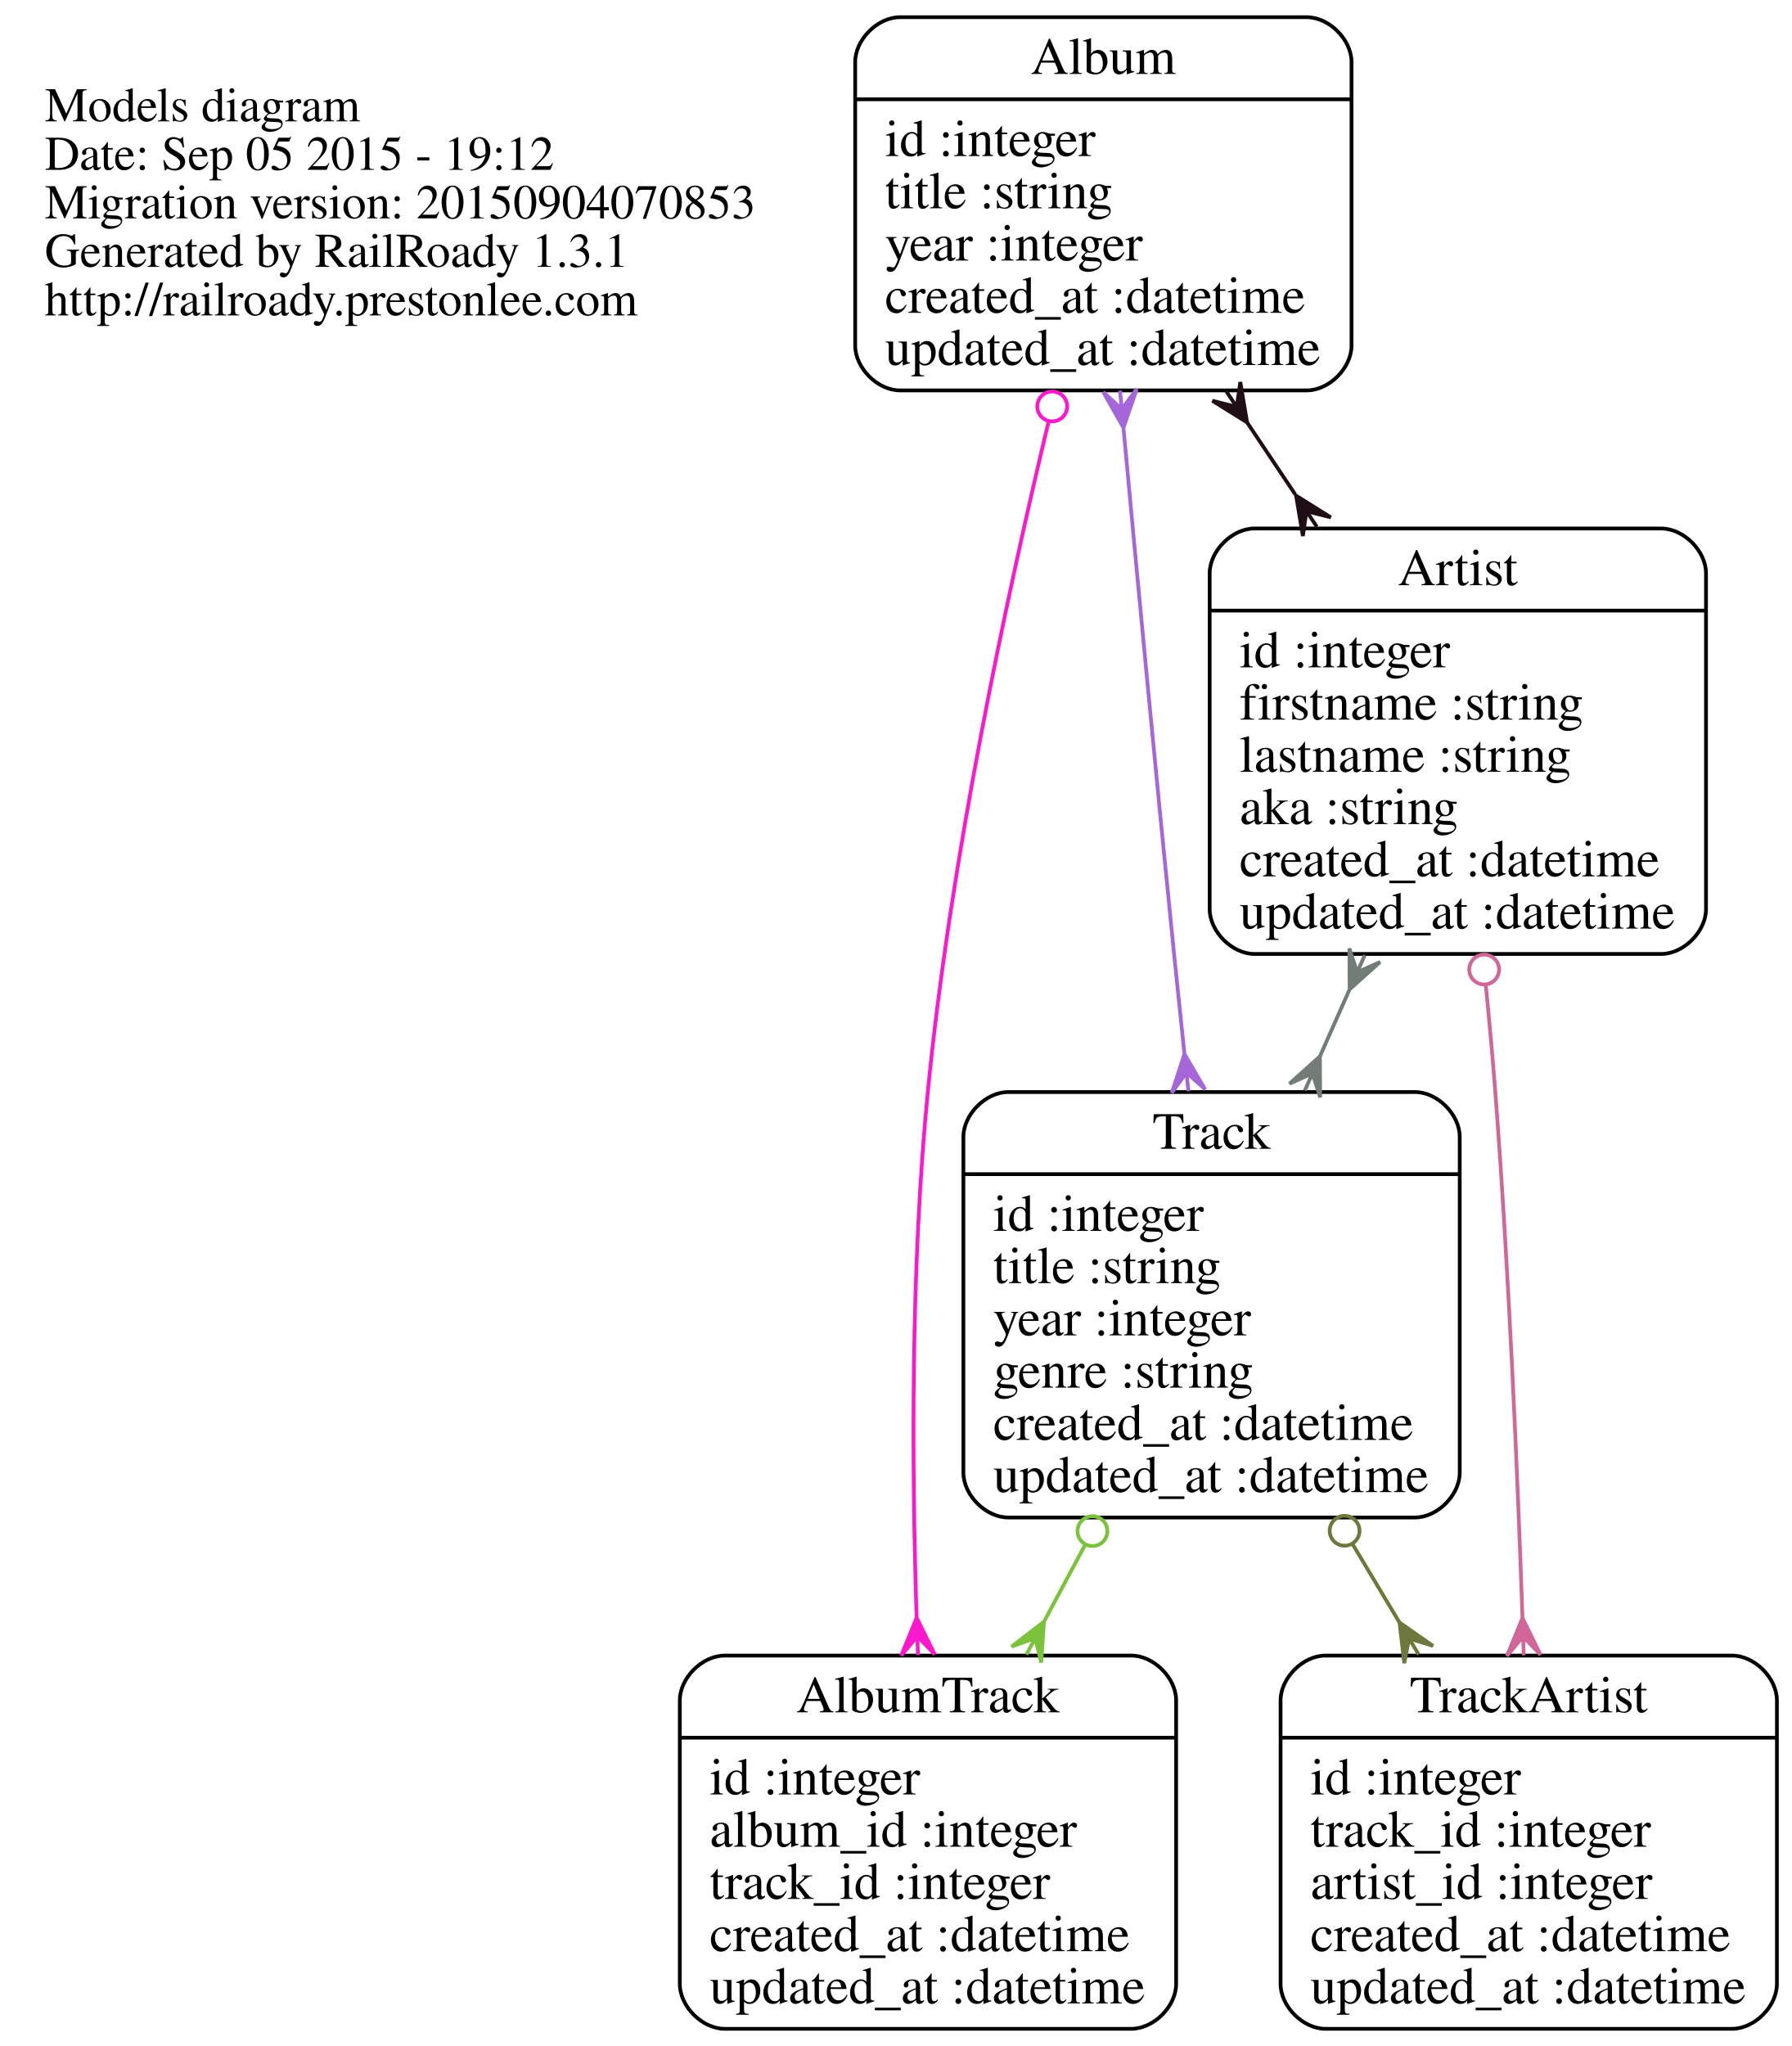
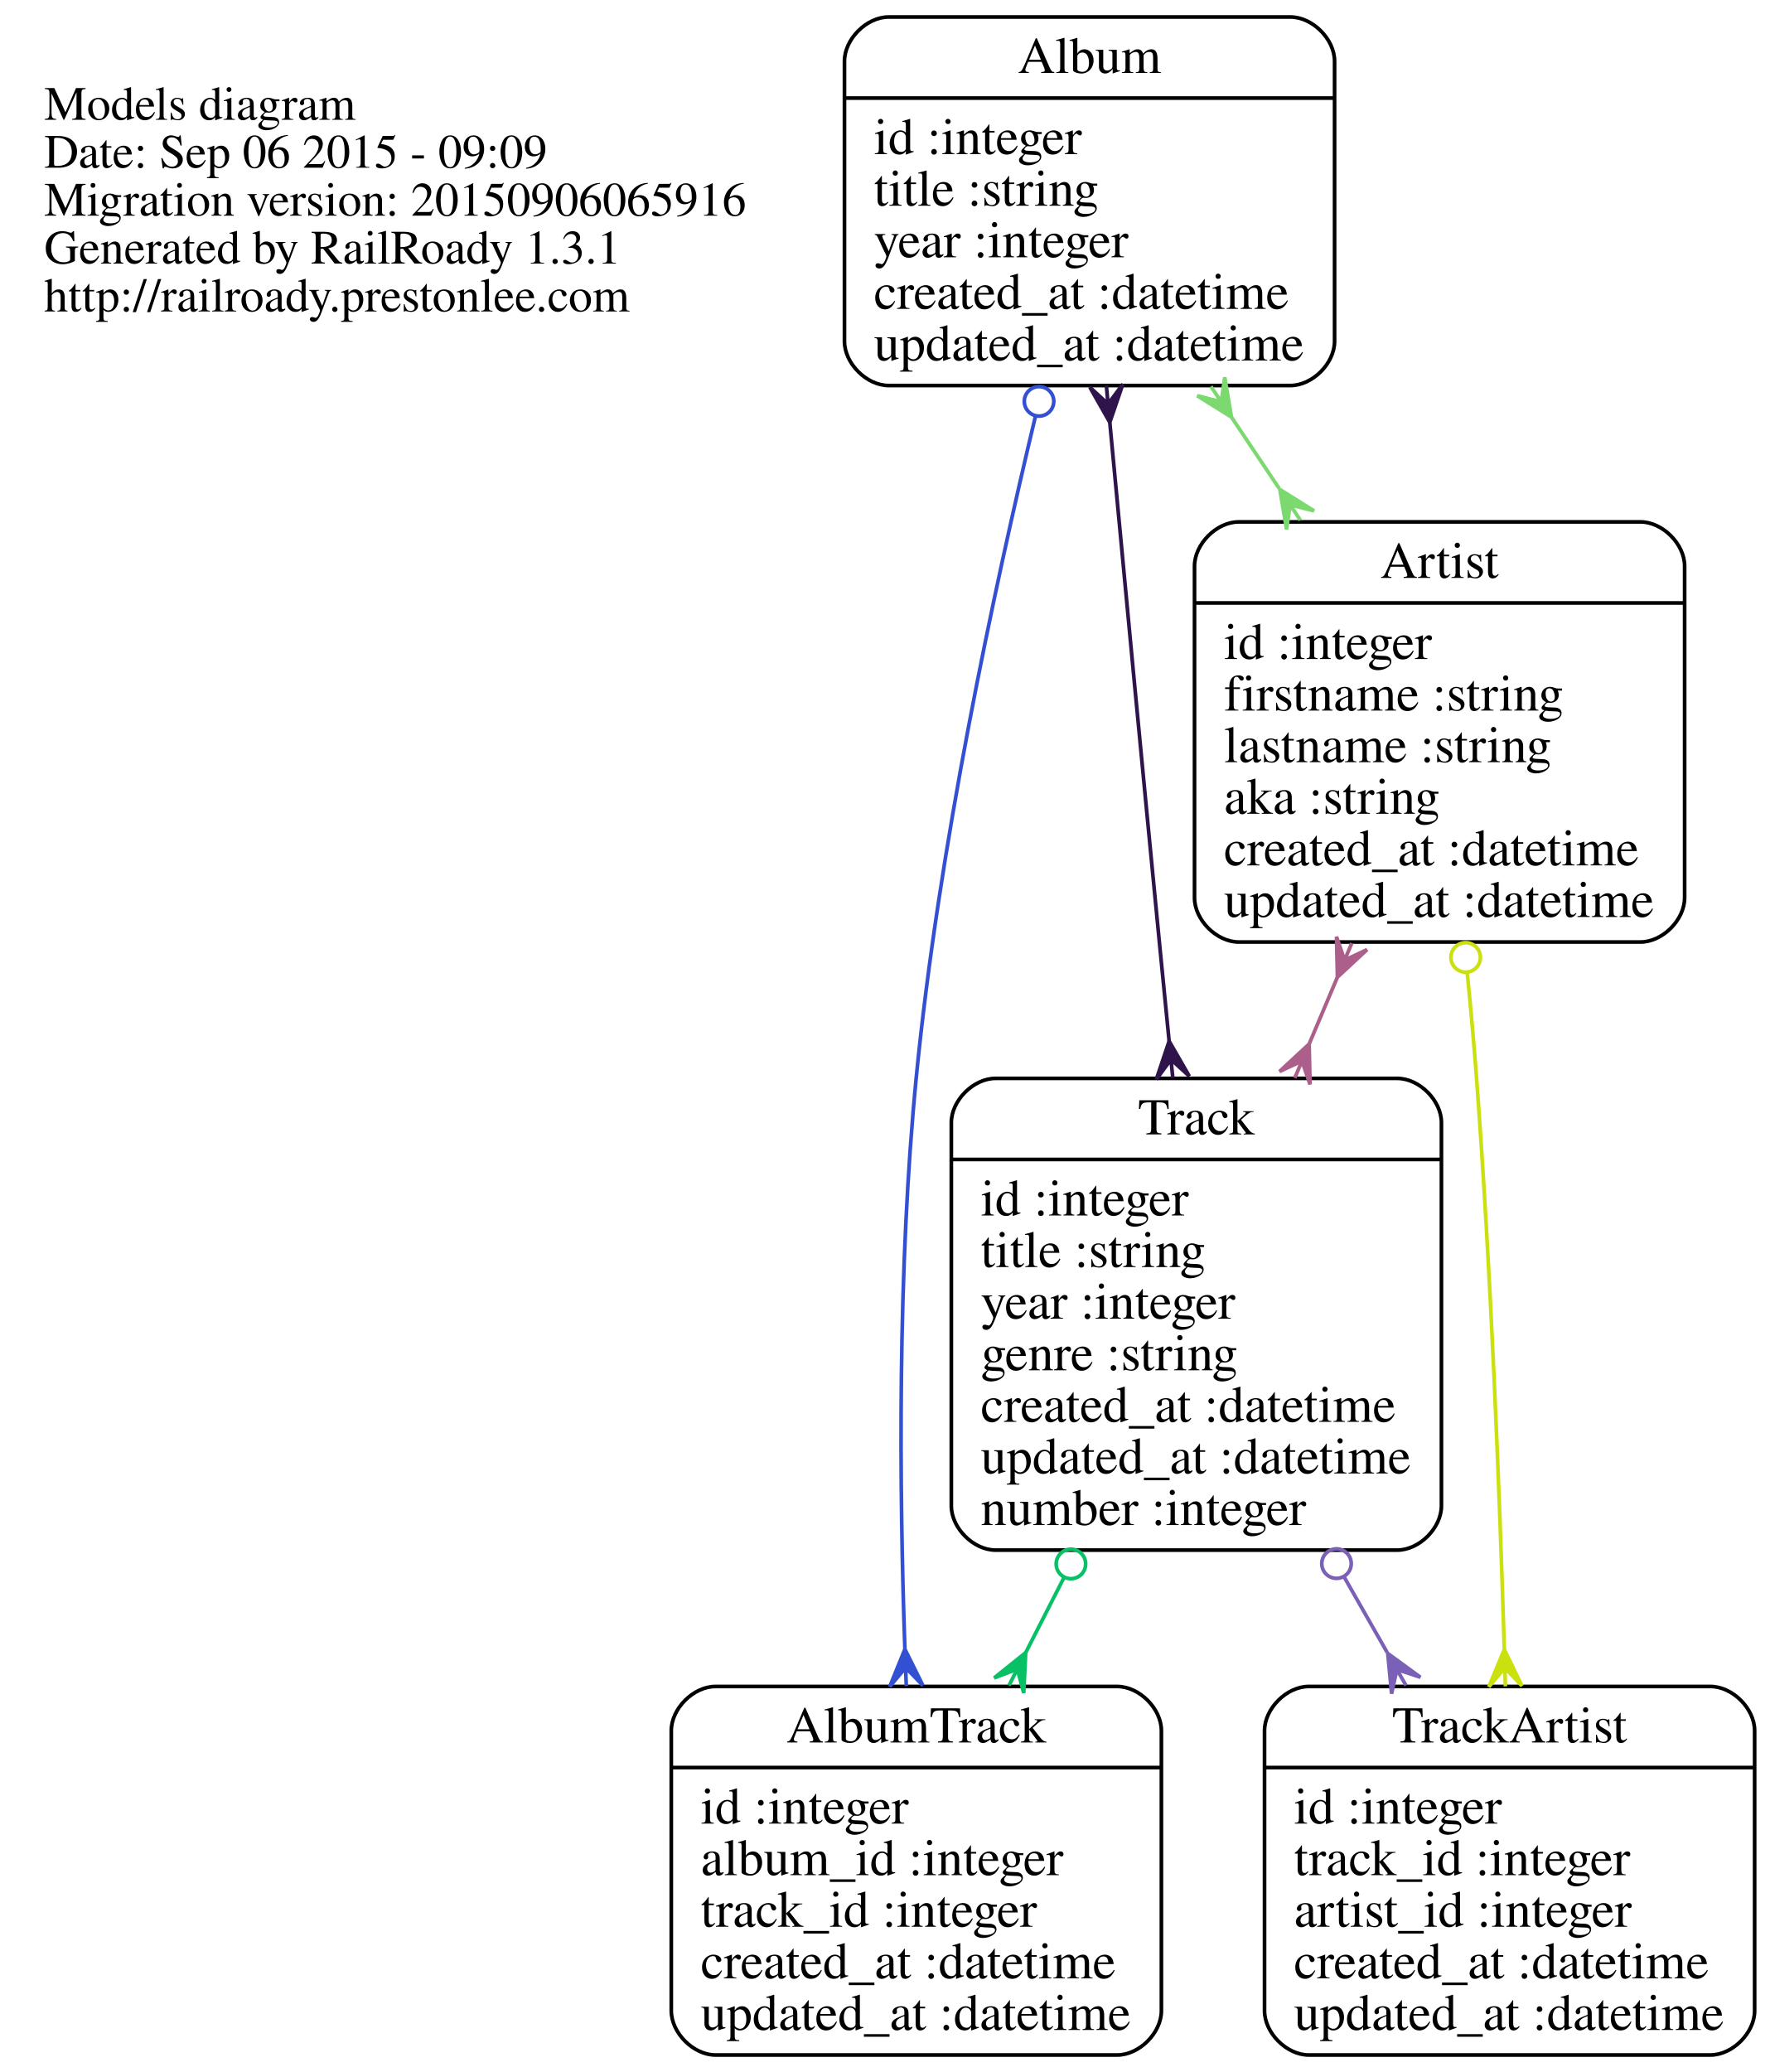
- <svg xmlns="http://www.w3.org/2000/svg" width="480pt" height="548pt" viewBox="0.00 0.00 480.19 548.00">
-   <g id="graph0" class="graph" transform="scale(1 1) rotate(0) translate(4 544)">
-     <polygon fill="none" stroke="none" points="-4,4 -4,-544 476.193,-544 476.193,4 -4,4" />
+ <svg xmlns="http://www.w3.org/2000/svg" width="480pt" height="562pt" viewBox="0.00 0.00 480.19 562.00">
+   <g id="graph0" class="graph" transform="scale(1 1) rotate(0) translate(4 558)">
+     <polygon fill="none" stroke="none" points="-4,4 -4,-558 476.193,-558 476.193,4 -4,4" />
    <g id="node1" class="node">
-       <text text-anchor="start" x="8" y="-511.6" font-family="Times,serif" font-size="13.00">Models diagram</text>
-       <text text-anchor="start" x="8" y="-498.6" font-family="Times,serif" font-size="13.00">Date: Sep 05 2015 - 19:12</text>
-       <text text-anchor="start" x="8" y="-485.6" font-family="Times,serif" font-size="13.00">Migration version: 20150904070853</text>
-       <text text-anchor="start" x="8" y="-472.6" font-family="Times,serif" font-size="13.00">Generated by RailRoady 1.3.1</text>
-       <text text-anchor="start" x="8" y="-459.6" font-family="Times,serif" font-size="13.00">http://railroady.prestonlee.com</text>
+       <text text-anchor="start" x="8" y="-525.6" font-family="Times,serif" font-size="13.00">Models diagram</text>
+       <text text-anchor="start" x="8" y="-512.6" font-family="Times,serif" font-size="13.00">Date: Sep 06 2015 - 09:09</text>
+       <text text-anchor="start" x="8" y="-499.6" font-family="Times,serif" font-size="13.00">Migration version: 20150906065916</text>
+       <text text-anchor="start" x="8" y="-486.6" font-family="Times,serif" font-size="13.00">Generated by RailRoady 1.3.1</text>
+       <text text-anchor="start" x="8" y="-473.6" font-family="Times,serif" font-size="13.00">http://railroady.prestonlee.com</text>
    </g>
    <g id="node2" class="node">
-       <path fill="none" stroke="black" d="M237.182,-439.5C237.182,-439.5 346.193,-439.5 346.193,-439.5 352.193,-439.5 358.193,-445.5 358.193,-451.5 358.193,-451.5 358.193,-527.5 358.193,-527.5 358.193,-533.5 352.193,-539.5 346.193,-539.5 346.193,-539.5 237.182,-539.5 237.182,-539.5 231.182,-539.5 225.182,-533.5 225.182,-527.5 225.182,-527.5 225.182,-451.5 225.182,-451.5 225.182,-445.5 231.182,-439.5 237.182,-439.5" />
-       <text text-anchor="middle" x="291.688" y="-524.3" font-family="Times,serif" font-size="14.00">Album</text>
-       <polyline fill="none" stroke="black" points="225.182,-517.5 358.193,-517.5 " />
-       <text text-anchor="start" x="233.182" y="-502.3" font-family="Times,serif" font-size="14.00">id :integer</text>
-       <text text-anchor="start" x="233.182" y="-488.3" font-family="Times,serif" font-size="14.00">title :string</text>
-       <text text-anchor="start" x="233.182" y="-474.3" font-family="Times,serif" font-size="14.00">year :integer</text>
-       <text text-anchor="start" x="233.182" y="-460.3" font-family="Times,serif" font-size="14.00">created_at :datetime</text>
-       <text text-anchor="start" x="233.182" y="-446.3" font-family="Times,serif" font-size="14.00">updated_at :datetime</text>
+       <path fill="none" stroke="black" d="M237.182,-453.5C237.182,-453.5 346.193,-453.5 346.193,-453.5 352.193,-453.5 358.193,-459.5 358.193,-465.5 358.193,-465.5 358.193,-541.5 358.193,-541.5 358.193,-547.5 352.193,-553.5 346.193,-553.5 346.193,-553.5 237.182,-553.5 237.182,-553.5 231.182,-553.5 225.182,-547.5 225.182,-541.5 225.182,-541.5 225.182,-465.5 225.182,-465.5 225.182,-459.5 231.182,-453.5 237.182,-453.5" />
+       <text text-anchor="middle" x="291.688" y="-538.3" font-family="Times,serif" font-size="14.00">Album</text>
+       <polyline fill="none" stroke="black" points="225.182,-531.5 358.193,-531.5 " />
+       <text text-anchor="start" x="233.182" y="-516.3" font-family="Times,serif" font-size="14.00">id :integer</text>
+       <text text-anchor="start" x="233.182" y="-502.3" font-family="Times,serif" font-size="14.00">title :string</text>
+       <text text-anchor="start" x="233.182" y="-488.3" font-family="Times,serif" font-size="14.00">year :integer</text>
+       <text text-anchor="start" x="233.182" y="-474.3" font-family="Times,serif" font-size="14.00">created_at :datetime</text>
+       <text text-anchor="start" x="233.182" y="-460.3" font-family="Times,serif" font-size="14.00">updated_at :datetime</text>
    </g>
    <g id="node3" class="node">
      <path fill="none" stroke="black" d="M190.182,-0.5C190.182,-0.5 299.193,-0.5 299.193,-0.5 305.193,-0.5 311.193,-6.5 311.193,-12.5 311.193,-12.5 311.193,-88.5 311.193,-88.5 311.193,-94.5 305.193,-100.5 299.193,-100.5 299.193,-100.5 190.182,-100.5 190.182,-100.5 184.182,-100.5 178.182,-94.5 178.182,-88.5 178.182,-88.5 178.182,-12.5 178.182,-12.5 178.182,-6.5 184.182,-0.5 190.182,-0.5" />
      <text text-anchor="middle" x="244.688" y="-85.3" font-family="Times,serif" font-size="14.00">AlbumTrack</text>
      <polyline fill="none" stroke="black" points="178.182,-78.5 311.193,-78.5 " />
      <text text-anchor="start" x="186.182" y="-63.3" font-family="Times,serif" font-size="14.00">id :integer</text>
      <text text-anchor="start" x="186.182" y="-49.3" font-family="Times,serif" font-size="14.00">album_id :integer</text>
      <text text-anchor="start" x="186.182" y="-35.3" font-family="Times,serif" font-size="14.00">track_id :integer</text>
      <text text-anchor="start" x="186.182" y="-21.3" font-family="Times,serif" font-size="14.00">created_at :datetime</text>
      <text text-anchor="start" x="186.182" y="-7.3" font-family="Times,serif" font-size="14.00">updated_at :datetime</text>
    </g>
    <g id="edge1" class="edge">
-       <path fill="none" stroke="#fc18cd" d="M276.986,-431.06C265.598,-383.457 250.772,-313.83 244.688,-252 240.031,-204.677 240.344,-150.765 241.649,-110.773" />
-       <ellipse fill="none" stroke="#fc18cd" cx="277.987" cy="-435.206" rx="4" ry="4" />
-       <polygon fill="#fc18cd" stroke="#fc18cd" points="241.653,-110.653 246.507,-100.819 241.832,-105.656 242.01,-100.659 242.01,-100.659 242.01,-100.659 241.832,-105.656 237.513,-100.499 241.653,-110.653 241.653,-110.653" />
+       <path fill="none" stroke="#3450d2" d="M276.986,-445.06C265.598,-397.457 250.772,-327.83 244.688,-266 239.539,-213.677 240.069,-153.827 241.581,-110.666" />
+       <ellipse fill="none" stroke="#3450d2" cx="277.987" cy="-449.206" rx="4" ry="4" />
+       <polygon fill="#3450d2" stroke="#3450d2" points="241.582,-110.612 246.457,-100.789 241.772,-105.616 241.961,-100.619 241.961,-100.619 241.961,-100.619 241.772,-105.616 237.464,-100.449 241.582,-110.612 241.582,-110.612" />
    </g>
    <g id="node4" class="node">
-       <path fill="none" stroke="black" d="M332.182,-288.5C332.182,-288.5 441.193,-288.5 441.193,-288.5 447.193,-288.5 453.193,-294.5 453.193,-300.5 453.193,-300.5 453.193,-390.5 453.193,-390.5 453.193,-396.5 447.193,-402.5 441.193,-402.5 441.193,-402.5 332.182,-402.5 332.182,-402.5 326.182,-402.5 320.182,-396.5 320.182,-390.5 320.182,-390.5 320.182,-300.5 320.182,-300.5 320.182,-294.5 326.182,-288.5 332.182,-288.5" />
-       <text text-anchor="middle" x="386.688" y="-387.3" font-family="Times,serif" font-size="14.00">Artist</text>
-       <polyline fill="none" stroke="black" points="320.182,-380.5 453.193,-380.5 " />
-       <text text-anchor="start" x="328.182" y="-365.3" font-family="Times,serif" font-size="14.00">id :integer</text>
-       <text text-anchor="start" x="328.182" y="-351.3" font-family="Times,serif" font-size="14.00">firstname :string</text>
-       <text text-anchor="start" x="328.182" y="-337.3" font-family="Times,serif" font-size="14.00">lastname :string</text>
-       <text text-anchor="start" x="328.182" y="-323.3" font-family="Times,serif" font-size="14.00">aka :string</text>
-       <text text-anchor="start" x="328.182" y="-309.3" font-family="Times,serif" font-size="14.00">created_at :datetime</text>
-       <text text-anchor="start" x="328.182" y="-295.3" font-family="Times,serif" font-size="14.00">updated_at :datetime</text>
+       <path fill="none" stroke="black" d="M332.182,-302.5C332.182,-302.5 441.193,-302.5 441.193,-302.5 447.193,-302.5 453.193,-308.5 453.193,-314.5 453.193,-314.5 453.193,-404.5 453.193,-404.5 453.193,-410.5 447.193,-416.5 441.193,-416.5 441.193,-416.5 332.182,-416.5 332.182,-416.5 326.182,-416.5 320.182,-410.5 320.182,-404.5 320.182,-404.5 320.182,-314.5 320.182,-314.5 320.182,-308.5 326.182,-302.5 332.182,-302.5" />
+       <text text-anchor="middle" x="386.688" y="-401.3" font-family="Times,serif" font-size="14.00">Artist</text>
+       <polyline fill="none" stroke="black" points="320.182,-394.5 453.193,-394.5 " />
+       <text text-anchor="start" x="328.182" y="-379.3" font-family="Times,serif" font-size="14.00">id :integer</text>
+       <text text-anchor="start" x="328.182" y="-365.3" font-family="Times,serif" font-size="14.00">firstname :string</text>
+       <text text-anchor="start" x="328.182" y="-351.3" font-family="Times,serif" font-size="14.00">lastname :string</text>
+       <text text-anchor="start" x="328.182" y="-337.3" font-family="Times,serif" font-size="14.00">aka :string</text>
+       <text text-anchor="start" x="328.182" y="-323.3" font-family="Times,serif" font-size="14.00">created_at :datetime</text>
+       <text text-anchor="start" x="328.182" y="-309.3" font-family="Times,serif" font-size="14.00">updated_at :datetime</text>
    </g>
    <g id="edge3" class="edge">
-       <path fill="none" stroke="#1f0e16" d="M330.232,-430.886C334.467,-424.557 338.799,-418.081 343.089,-411.669" />
-       <polygon fill="#1f0e16" stroke="#1f0e16" points="330.208,-430.922 320.907,-436.732 327.428,-435.078 324.648,-439.234 324.648,-439.234 324.648,-439.234 327.428,-435.078 328.388,-441.736 330.208,-430.922 330.208,-430.922" />
-       <polygon fill="#1f0e16" stroke="#1f0e16" points="343.339,-411.295 352.639,-405.486 346.119,-407.14 348.899,-402.984 348.899,-402.984 348.899,-402.984 346.119,-407.14 345.159,-400.482 343.339,-411.295 343.339,-411.295" />
+       <path fill="none" stroke="#7bd96f" d="M330.232,-444.886C334.467,-438.557 338.799,-432.081 343.089,-425.669" />
+       <polygon fill="#7bd96f" stroke="#7bd96f" points="330.208,-444.922 320.907,-450.732 327.428,-449.078 324.648,-453.234 324.648,-453.234 324.648,-453.234 327.428,-449.078 328.388,-455.736 330.208,-444.922 330.208,-444.922" />
+       <polygon fill="#7bd96f" stroke="#7bd96f" points="343.339,-425.295 352.639,-419.486 346.119,-421.14 348.899,-416.984 348.899,-416.984 348.899,-416.984 346.119,-421.14 345.159,-414.482 343.339,-425.295 343.339,-425.295" />
    </g>
    <g id="node5" class="node">
-       <path fill="none" stroke="black" d="M266.182,-137.5C266.182,-137.5 375.193,-137.5 375.193,-137.5 381.193,-137.5 387.193,-143.5 387.193,-149.5 387.193,-149.5 387.193,-239.5 387.193,-239.5 387.193,-245.5 381.193,-251.5 375.193,-251.5 375.193,-251.5 266.182,-251.5 266.182,-251.5 260.182,-251.5 254.182,-245.5 254.182,-239.5 254.182,-239.5 254.182,-149.5 254.182,-149.5 254.182,-143.5 260.182,-137.5 266.182,-137.5" />
-       <text text-anchor="middle" x="320.688" y="-236.3" font-family="Times,serif" font-size="14.00">Track</text>
-       <polyline fill="none" stroke="black" points="254.182,-229.5 387.193,-229.5 " />
-       <text text-anchor="start" x="262.182" y="-214.3" font-family="Times,serif" font-size="14.00">id :integer</text>
-       <text text-anchor="start" x="262.182" y="-200.3" font-family="Times,serif" font-size="14.00">title :string</text>
-       <text text-anchor="start" x="262.182" y="-186.3" font-family="Times,serif" font-size="14.00">year :integer</text>
-       <text text-anchor="start" x="262.182" y="-172.3" font-family="Times,serif" font-size="14.00">genre :string</text>
-       <text text-anchor="start" x="262.182" y="-158.3" font-family="Times,serif" font-size="14.00">created_at :datetime</text>
-       <text text-anchor="start" x="262.182" y="-144.3" font-family="Times,serif" font-size="14.00">updated_at :datetime</text>
+       <path fill="none" stroke="black" d="M266.182,-137.5C266.182,-137.5 375.193,-137.5 375.193,-137.5 381.193,-137.5 387.193,-143.5 387.193,-149.5 387.193,-149.5 387.193,-253.5 387.193,-253.5 387.193,-259.5 381.193,-265.5 375.193,-265.5 375.193,-265.5 266.182,-265.5 266.182,-265.5 260.182,-265.5 254.182,-259.5 254.182,-253.5 254.182,-253.5 254.182,-149.5 254.182,-149.5 254.182,-143.5 260.182,-137.5 266.182,-137.5" />
+       <text text-anchor="middle" x="320.688" y="-250.3" font-family="Times,serif" font-size="14.00">Track</text>
+       <polyline fill="none" stroke="black" points="254.182,-243.5 387.193,-243.5 " />
+       <text text-anchor="start" x="262.182" y="-228.3" font-family="Times,serif" font-size="14.00">id :integer</text>
+       <text text-anchor="start" x="262.182" y="-214.3" font-family="Times,serif" font-size="14.00">title :string</text>
+       <text text-anchor="start" x="262.182" y="-200.3" font-family="Times,serif" font-size="14.00">year :integer</text>
+       <text text-anchor="start" x="262.182" y="-186.3" font-family="Times,serif" font-size="14.00">genre :string</text>
+       <text text-anchor="start" x="262.182" y="-172.3" font-family="Times,serif" font-size="14.00">created_at :datetime</text>
+       <text text-anchor="start" x="262.182" y="-158.3" font-family="Times,serif" font-size="14.00">updated_at :datetime</text>
+       <text text-anchor="start" x="262.182" y="-144.3" font-family="Times,serif" font-size="14.00">number :integer</text>
    </g>
    <g id="edge2" class="edge">
-       <path fill="none" stroke="#a466d8" d="M297.086,-429.356C300.781,-389.419 305.868,-335.521 310.688,-288 311.543,-279.568 312.468,-270.707 313.398,-261.947" />
-       <polygon fill="#a466d8" stroke="#a466d8" points="297.073,-429.497 291.672,-439.041 296.613,-434.476 296.153,-439.455 296.153,-439.455 296.153,-439.455 296.613,-434.476 300.634,-439.869 297.073,-429.497 297.073,-429.497" />
-       <polygon fill="#a466d8" stroke="#a466d8" points="313.425,-261.684 318.962,-252.219 313.957,-256.713 314.488,-251.741 314.488,-251.741 314.488,-251.741 313.957,-256.713 310.013,-251.263 313.425,-261.684 313.425,-261.684" />
+       <path fill="none" stroke="#2f144c" d="M297.202,-443.368C300.948,-403.436 306.046,-349.539 310.688,-302 311.521,-293.463 312.405,-284.515 313.29,-275.633" />
+       <polygon fill="#2f144c" stroke="#2f144c" points="297.189,-443.509 291.776,-453.045 296.723,-448.487 296.256,-453.465 296.256,-453.465 296.256,-453.465 296.723,-448.487 300.736,-453.885 297.189,-443.509 297.189,-443.509" />
+       <polygon fill="#2f144c" stroke="#2f144c" points="313.292,-275.609 318.763,-266.105 313.789,-270.633 314.286,-265.658 314.286,-265.658 314.286,-265.658 313.789,-270.633 309.808,-265.211 313.292,-275.609 313.292,-275.609" />
    </g>
    <g id="edge5" class="edge">
-       <path fill="none" stroke="#727d78" d="M357.622,-278.883C355.008,-272.981 352.36,-267.003 349.746,-261.101" />
-       <polygon fill="#727d78" stroke="#727d78" points="357.686,-279.026 357.622,-289.992 359.711,-283.598 361.736,-288.169 361.736,-288.169 361.736,-288.169 359.711,-283.598 365.85,-286.347 357.686,-279.026 357.686,-279.026" />
-       <polygon fill="#727d78" stroke="#727d78" points="349.725,-261.053 349.789,-250.088 347.7,-256.482 345.675,-251.91 345.675,-251.91 345.675,-251.91 347.7,-256.482 341.56,-253.733 349.725,-261.053 349.725,-261.053" />
+       <path fill="none" stroke="#ab5f8a" d="M358.924,-292.876C356.417,-286.952 353.87,-280.93 351.34,-274.952" />
+       <polygon fill="#ab5f8a" stroke="#ab5f8a" points="358.964,-292.971 358.716,-303.934 360.912,-297.576 362.86,-302.18 362.86,-302.18 362.86,-302.18 360.912,-297.576 367.005,-300.427 358.964,-292.971 358.964,-292.971" />
+       <polygon fill="#ab5f8a" stroke="#ab5f8a" points="351.286,-274.824 351.534,-263.86 349.338,-270.219 347.39,-265.614 347.39,-265.614 347.39,-265.614 349.338,-270.219 343.245,-267.367 351.286,-274.824 351.286,-274.824" />
    </g>
    <g id="node6" class="node">
      <path fill="none" stroke="black" d="M351.182,-0.5C351.182,-0.5 460.193,-0.5 460.193,-0.5 466.193,-0.5 472.193,-6.5 472.193,-12.5 472.193,-12.5 472.193,-88.5 472.193,-88.5 472.193,-94.5 466.193,-100.5 460.193,-100.5 460.193,-100.5 351.182,-100.5 351.182,-100.5 345.182,-100.5 339.182,-94.5 339.182,-88.5 339.182,-88.5 339.182,-12.5 339.182,-12.5 339.182,-6.5 345.182,-0.5 351.182,-0.5" />
      <text text-anchor="middle" x="405.688" y="-85.3" font-family="Times,serif" font-size="14.00">TrackArtist</text>
      <polyline fill="none" stroke="black" points="339.182,-78.5 472.193,-78.5 " />
      <text text-anchor="start" x="347.182" y="-63.3" font-family="Times,serif" font-size="14.00">id :integer</text>
      <text text-anchor="start" x="347.182" y="-49.3" font-family="Times,serif" font-size="14.00">track_id :integer</text>
      <text text-anchor="start" x="347.182" y="-35.3" font-family="Times,serif" font-size="14.00">artist_id :integer</text>
      <text text-anchor="start" x="347.182" y="-21.3" font-family="Times,serif" font-size="14.00">created_at :datetime</text>
      <text text-anchor="start" x="347.182" y="-7.3" font-family="Times,serif" font-size="14.00">updated_at :datetime</text>
    </g>
    <g id="edge4" class="edge">
-       <path fill="none" stroke="#d16698" d="M394.176,-280.087C395.118,-270.675 395.993,-261.093 396.688,-252 400.315,-204.538 402.634,-150.637 404.008,-110.683" />
-       <ellipse fill="none" stroke="#d16698" cx="393.743" cy="-284.32" rx="4" ry="4" />
-       <polygon fill="#d16698" stroke="#d16698" points="404.011,-110.574 408.843,-100.73 404.178,-105.577 404.345,-100.58 404.345,-100.58 404.345,-100.58 404.178,-105.577 399.848,-100.429 404.011,-110.574 404.011,-110.574" />
+       <path fill="none" stroke="#cbe00f" d="M394.201,-294.089C395.139,-284.677 396.006,-275.094 396.688,-266 400.621,-213.525 402.953,-153.691 404.254,-110.574" />
+       <ellipse fill="none" stroke="#cbe00f" cx="393.768" cy="-298.321" rx="4" ry="4" />
+       <polygon fill="#cbe00f" stroke="#cbe00f" points="404.255,-110.535 409.045,-100.67 404.401,-105.537 404.547,-100.539 404.547,-100.539 404.547,-100.539 404.401,-105.537 400.049,-100.407 404.255,-110.535 404.255,-110.535" />
    </g>
    <g id="edge6" class="edge">
-       <path fill="none" stroke="#7bc23d" d="M286.827,-130.234C283.193,-123.445 279.509,-116.56 275.908,-109.832" />
-       <ellipse fill="none" stroke="#7bc23d" cx="288.763" cy="-133.851" rx="4" ry="4" />
-       <polygon fill="#7bc23d" stroke="#7bc23d" points="275.781,-109.595 275.03,-98.655 273.422,-105.187 271.062,-100.779 271.062,-100.779 271.062,-100.779 273.422,-105.187 267.095,-102.902 275.781,-109.595 275.781,-109.595" />
+       <path fill="none" stroke="#08c167" d="M284.787,-130.116C281.309,-123.297 277.808,-116.433 274.4,-109.751" />
+       <ellipse fill="none" stroke="#08c167" cx="286.639" cy="-133.747" rx="4" ry="4" />
+       <polygon fill="#08c167" stroke="#08c167" points="274.365,-109.684 273.83,-98.731 272.093,-105.229 269.822,-100.775 269.822,-100.775 269.822,-100.775 272.093,-105.229 265.813,-102.82 274.365,-109.684 274.365,-109.684" />
    </g>
    <g id="edge7" class="edge">
-       <path fill="none" stroke="#6d783d" d="M358.558,-130.234C362.715,-123.29 366.931,-116.247 371.045,-109.374" />
-       <ellipse fill="none" stroke="#6d783d" cx="356.336" cy="-133.946" rx="4" ry="4" />
-       <polygon fill="#6d783d" stroke="#6d783d" points="371.054,-109.359 380.051,-103.09 373.622,-105.069 376.19,-100.779 376.19,-100.779 376.19,-100.779 373.622,-105.069 372.329,-98.467 371.054,-109.359 371.054,-109.359" />
+       <path fill="none" stroke="#7b60b8" d="M360.84,-130.116C364.729,-123.297 368.646,-116.433 372.457,-109.751" />
+       <ellipse fill="none" stroke="#7b60b8" cx="358.717" cy="-133.836" rx="4" ry="4" />
+       <polygon fill="#7b60b8" stroke="#7b60b8" points="372.622,-109.461 381.486,-103.005 375.1,-105.118 377.578,-100.775 377.578,-100.775 377.578,-100.775 375.1,-105.118 373.669,-98.546 372.622,-109.461 372.622,-109.461" />
    </g>
  </g>
</svg>
